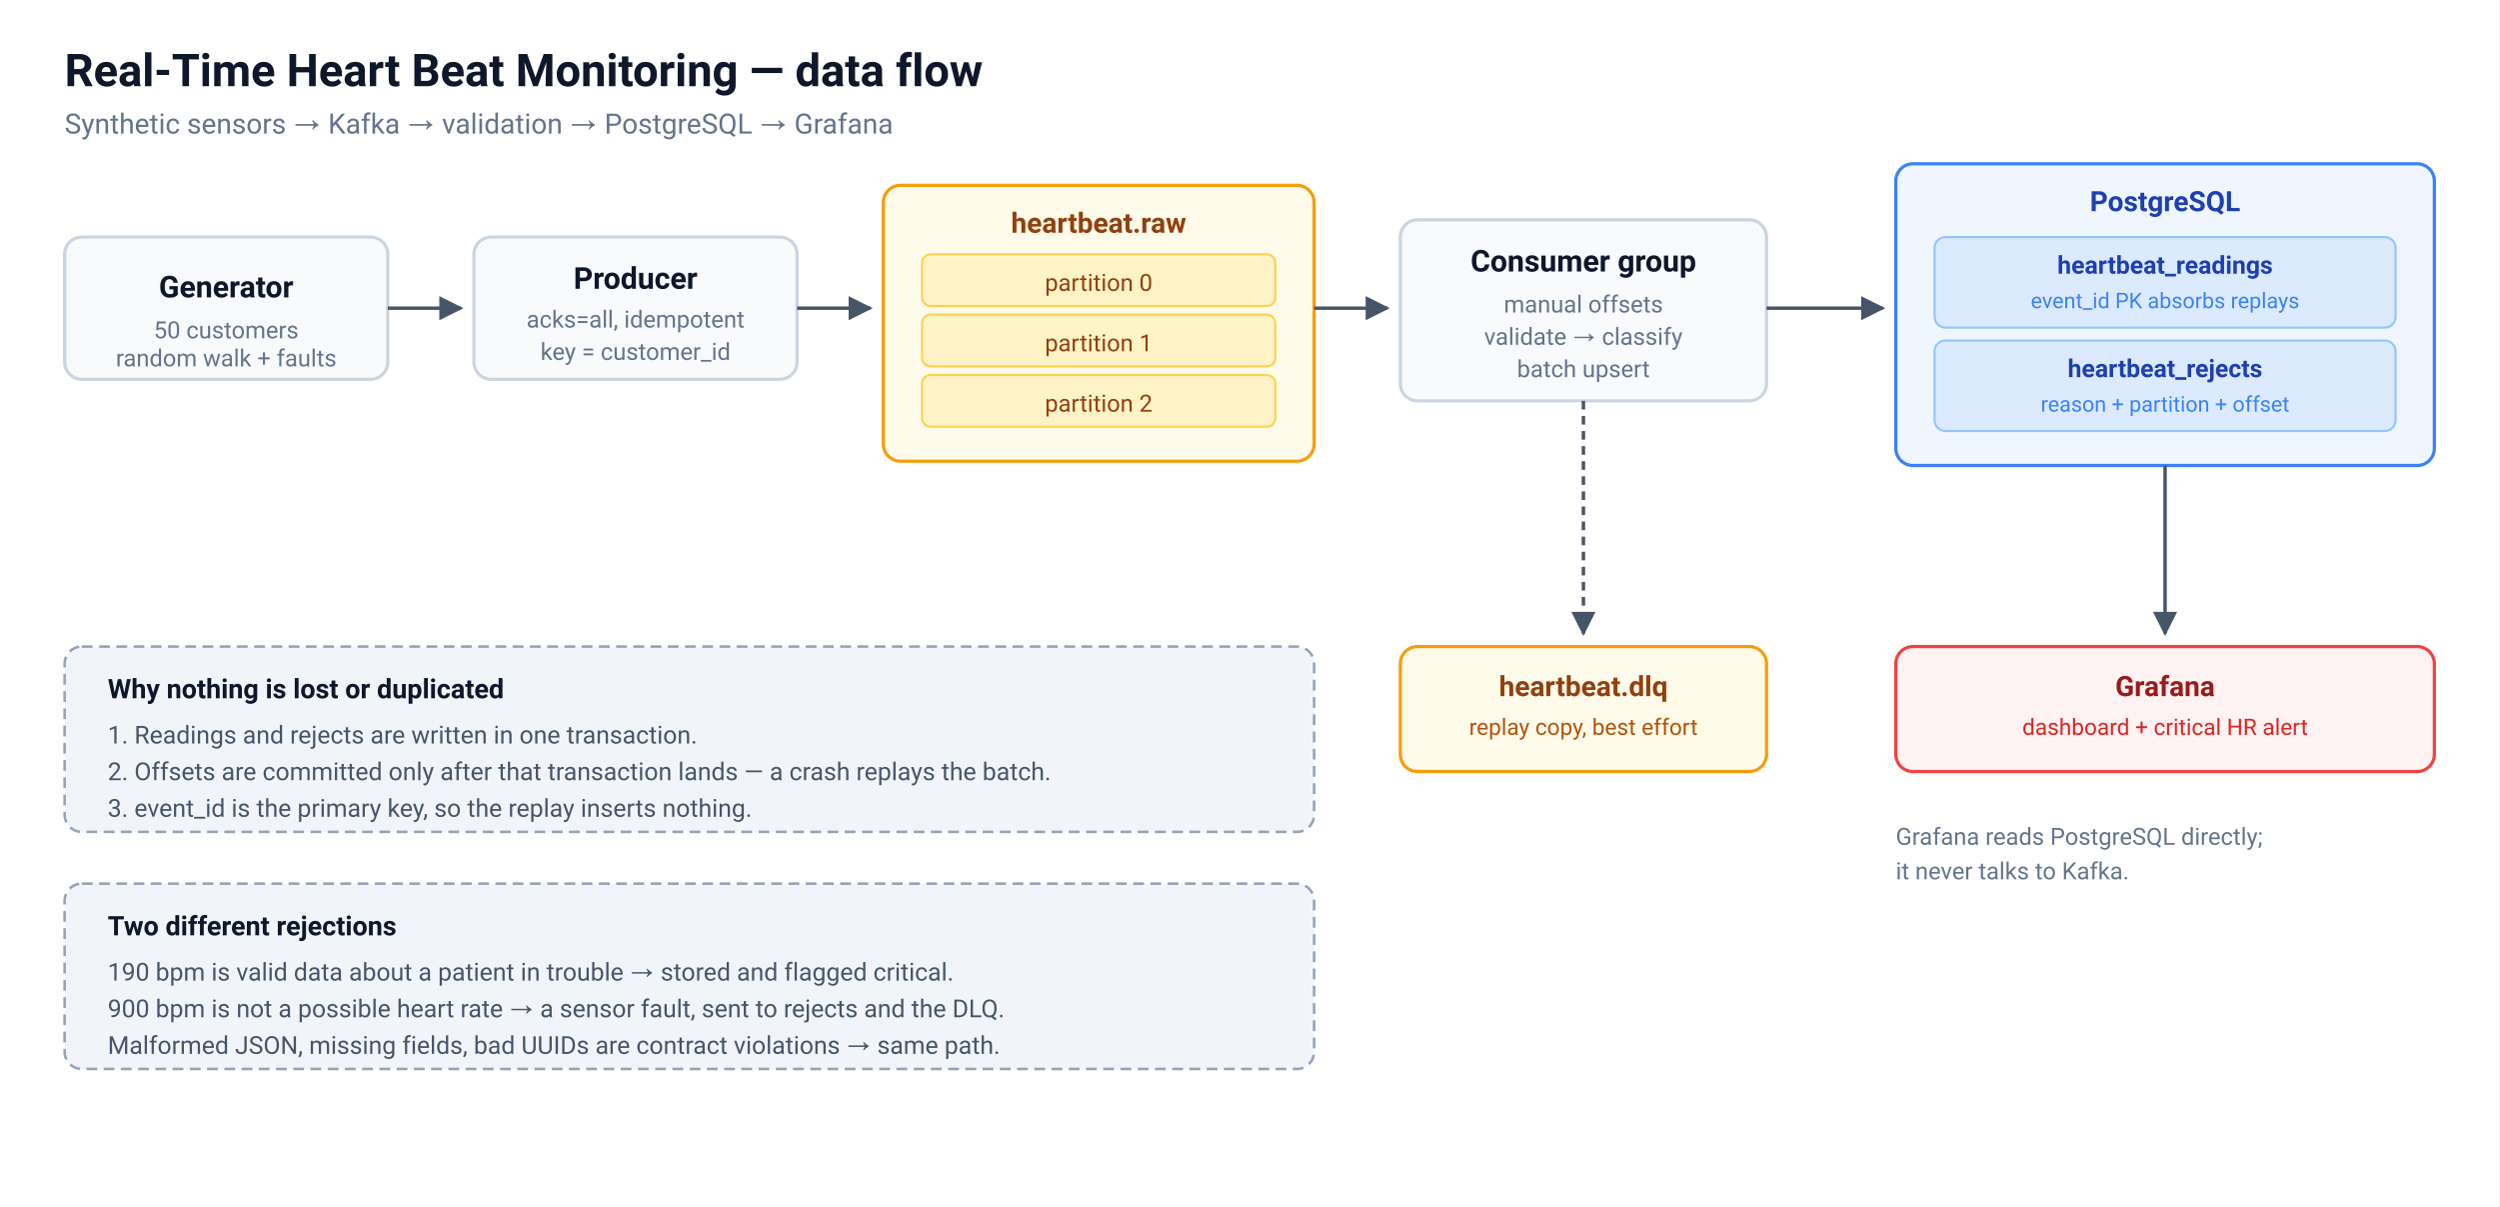
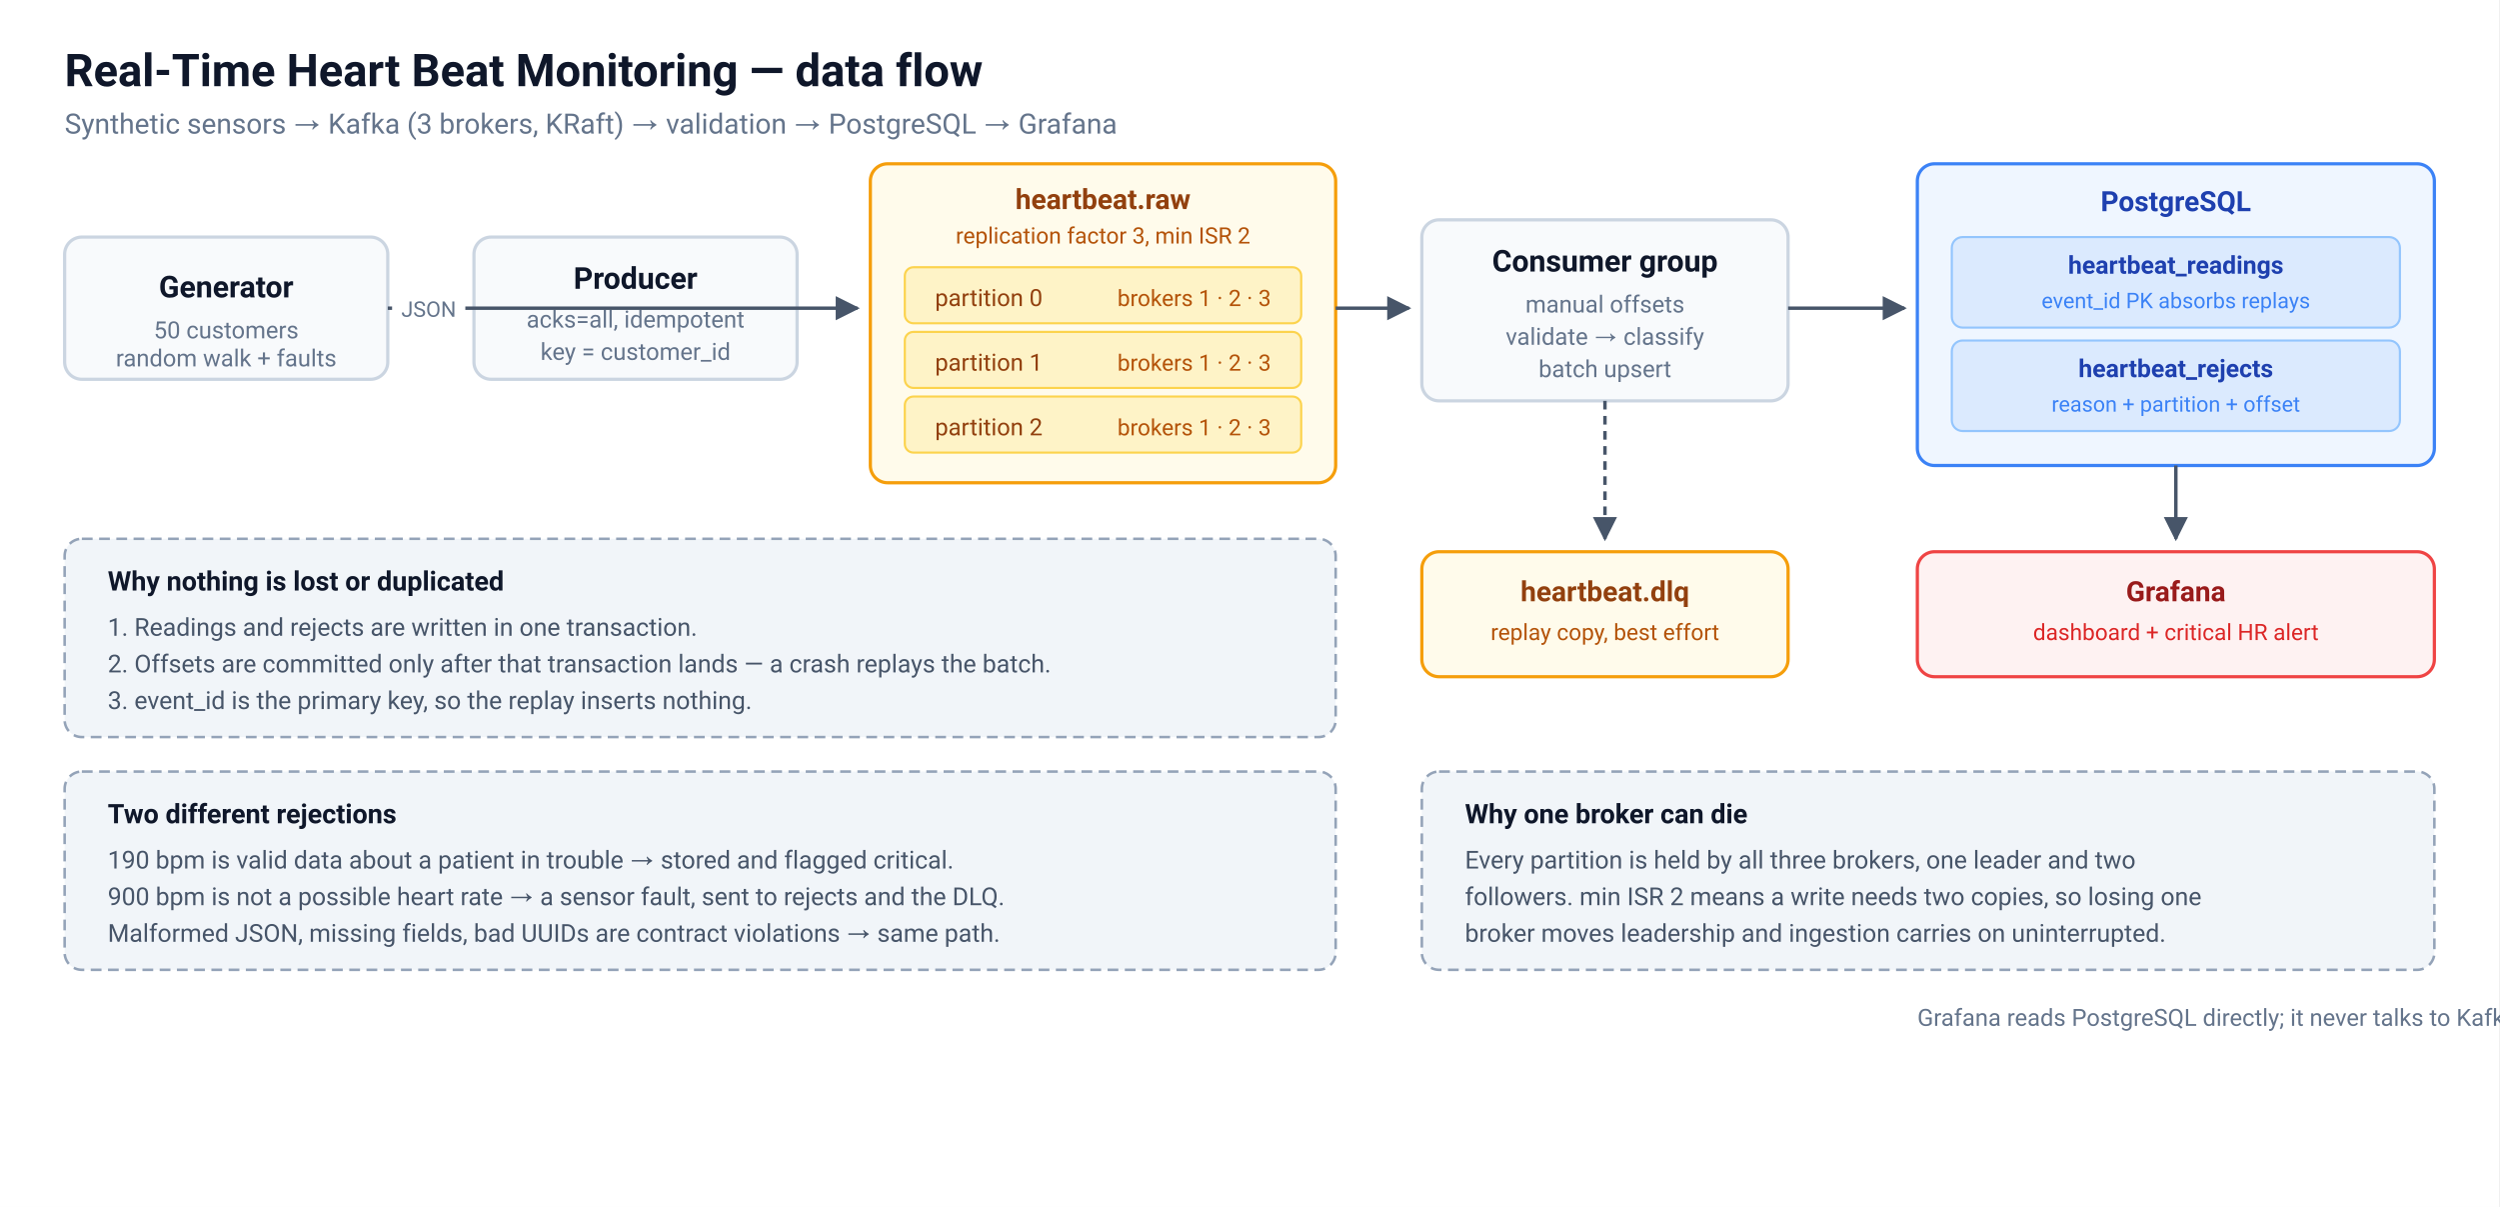
<svg xmlns="http://www.w3.org/2000/svg" viewBox="0 0 1160 560" width="1160" height="560" font-family="ui-sans-serif, system-ui, -apple-system, Segoe UI, Roboto, Helvetica, Arial, sans-serif">
  <defs>
    <marker id="arrow" viewBox="0 0 10 10" refX="9" refY="5" markerWidth="7" markerHeight="7" orient="auto-start-reverse">
      <path d="M 0 0 L 10 5 L 0 10 z" fill="#475569" />
    </marker>
  </defs>
  <rect width="1160" height="560" fill="#ffffff" />
  <text x="30" y="40" font-size="21" font-weight="600" fill="#0f172a">Real-Time Heart Beat Monitoring — data flow</text>
-   <text x="30" y="62" font-size="13" fill="#64748b">Synthetic sensors → Kafka → validation → PostgreSQL → Grafana</text>
+   <text x="30" y="62" font-size="13" fill="#64748b">Synthetic sensors → Kafka (3 brokers, KRaft) → validation → PostgreSQL → Grafana</text>
  <rect x="30" y="110" width="150" height="66" rx="8" fill="#f8fafc" stroke="#cbd5e1" stroke-width="1.5" />
  <text x="105" y="138" font-size="14" font-weight="600" fill="#0f172a" text-anchor="middle">Generator</text>
  <text x="105" y="157" font-size="11" fill="#64748b" text-anchor="middle">50 customers</text>
  <text x="105" y="170" font-size="11" fill="#64748b" text-anchor="middle">random walk + faults</text>
  <rect x="220" y="110" width="150" height="66" rx="8" fill="#f8fafc" stroke="#cbd5e1" stroke-width="1.5" />
  <text x="295" y="134" font-size="14" font-weight="600" fill="#0f172a" text-anchor="middle">Producer</text>
  <text x="295" y="152" font-size="11" fill="#64748b" text-anchor="middle">acks=all, idempotent</text>
  <text x="295" y="167" font-size="11" fill="#64748b" text-anchor="middle">key = customer_id</text>
-   <rect x="410" y="86" width="200" height="128" rx="8" fill="#fffbeb" stroke="#f59e0b" stroke-width="1.5" />
-   <text x="510" y="108" font-size="13" font-weight="600" fill="#92400e" text-anchor="middle">heartbeat.raw</text>
-   <rect x="428" y="118" width="164" height="24" rx="4" fill="#fef3c7" stroke="#fcd34d" />
-   <text x="510" y="135" font-size="11" fill="#92400e" text-anchor="middle">partition 0</text>
-   <rect x="428" y="146" width="164" height="24" rx="4" fill="#fef3c7" stroke="#fcd34d" />
-   <text x="510" y="163" font-size="11" fill="#92400e" text-anchor="middle">partition 1</text>
-   <rect x="428" y="174" width="164" height="24" rx="4" fill="#fef3c7" stroke="#fcd34d" />
-   <text x="510" y="191" font-size="11" fill="#92400e" text-anchor="middle">partition 2</text>
-   <rect x="650" y="102" width="170" height="84" rx="8" fill="#f8fafc" stroke="#cbd5e1" stroke-width="1.5" />
-   <text x="735" y="126" font-size="14" font-weight="600" fill="#0f172a" text-anchor="middle">Consumer group</text>
-   <text x="735" y="145" font-size="11" fill="#64748b" text-anchor="middle">manual offsets</text>
-   <text x="735" y="160" font-size="11" fill="#64748b" text-anchor="middle">validate → classify</text>
-   <text x="735" y="175" font-size="11" fill="#64748b" text-anchor="middle">batch upsert</text>
-   <rect x="880" y="76" width="250" height="140" rx="8" fill="#eff6ff" stroke="#3b82f6" stroke-width="1.5" />
-   <text x="1005" y="98" font-size="13" font-weight="600" fill="#1e40af" text-anchor="middle">PostgreSQL</text>
-   <rect x="898" y="110" width="214" height="42" rx="5" fill="#dbeafe" stroke="#93c5fd" />
-   <text x="1005" y="127" font-size="11.5" font-weight="600" fill="#1e40af" text-anchor="middle">heartbeat_readings</text>
-   <text x="1005" y="143" font-size="10" fill="#3b82f6" text-anchor="middle">event_id PK absorbs replays</text>
-   <rect x="898" y="158" width="214" height="42" rx="5" fill="#dbeafe" stroke="#93c5fd" />
-   <text x="1005" y="175" font-size="11.5" font-weight="600" fill="#1e40af" text-anchor="middle">heartbeat_rejects</text>
-   <text x="1005" y="191" font-size="10" fill="#3b82f6" text-anchor="middle">reason + partition + offset</text>
-   <rect x="650" y="300" width="170" height="58" rx="8" fill="#fffbeb" stroke="#f59e0b" stroke-width="1.5" />
-   <text x="735" y="323" font-size="13" font-weight="600" fill="#92400e" text-anchor="middle">heartbeat.dlq</text>
-   <text x="735" y="341" font-size="10.5" fill="#b45309" text-anchor="middle">replay copy, best effort</text>
-   <rect x="880" y="300" width="250" height="58" rx="8" fill="#fef2f2" stroke="#ef4444" stroke-width="1.5" />
-   <text x="1005" y="323" font-size="13" font-weight="600" fill="#991b1b" text-anchor="middle">Grafana</text>
-   <text x="1005" y="341" font-size="10.5" fill="#dc2626" text-anchor="middle">dashboard + critical HR alert</text>
-   <line x1="180" y1="143" x2="214" y2="143" stroke="#475569" stroke-width="1.6" marker-end="url(#arrow)" />
-   <line x1="370" y1="143" x2="404" y2="143" stroke="#475569" stroke-width="1.6" marker-end="url(#arrow)" />
-   <line x1="610" y1="143" x2="644" y2="143" stroke="#475569" stroke-width="1.6" marker-end="url(#arrow)" />
-   <line x1="820" y1="143" x2="874" y2="143" stroke="#475569" stroke-width="1.6" marker-end="url(#arrow)" />
-   <line x1="735" y1="186" x2="735" y2="294" stroke="#475569" stroke-width="1.6" stroke-dasharray="4 3" marker-end="url(#arrow)" />
-   <line x1="1005" y1="216" x2="1005" y2="294" stroke="#475569" stroke-width="1.6" marker-end="url(#arrow)" />
-   <rect x="30" y="300" width="580" height="86" rx="8" fill="#f1f5f9" stroke="#94a3b8" stroke-width="1.2" stroke-dasharray="5 3" />
-   <text x="50" y="324" font-size="12.5" font-weight="600" fill="#0f172a">Why nothing is lost or duplicated</text>
-   <text x="50" y="345" font-size="11.5" fill="#475569">1.  Readings and rejects are written in one transaction.</text>
-   <text x="50" y="362" font-size="11.5" fill="#475569">2.  Offsets are committed only after that transaction lands — a crash replays the batch.</text>
-   <text x="50" y="379" font-size="11.5" fill="#475569">3.  event_id is the primary key, so the replay inserts nothing.</text>
-   <rect x="30" y="410" width="580" height="86" rx="8" fill="#f1f5f9" stroke="#94a3b8" stroke-width="1.2" stroke-dasharray="5 3" />
-   <text x="50" y="434" font-size="12.5" font-weight="600" fill="#0f172a">Two different rejections</text>
-   <text x="50" y="455" font-size="11.5" fill="#475569">190 bpm is valid data about a patient in trouble → stored and flagged critical.</text>
-   <text x="50" y="472" font-size="11.5" fill="#475569">900 bpm is not a possible heart rate → a sensor fault, sent to rejects and the DLQ.</text>
-   <text x="50" y="489" font-size="11.5" fill="#475569">Malformed JSON, missing fields, bad UUIDs are contract violations → same path.</text>
-   <text x="880" y="392" font-size="11" fill="#64748b">Grafana reads PostgreSQL directly;</text>
-   <text x="880" y="408" font-size="11" fill="#64748b">it never talks to Kafka.</text>
+   <rect x="404" y="76" width="216" height="148" rx="8" fill="#fffbeb" stroke="#f59e0b" stroke-width="1.5" />
+   <text x="512" y="97" font-size="13" font-weight="600" fill="#92400e" text-anchor="middle">heartbeat.raw</text>
+   <text x="512" y="113" font-size="10.5" fill="#b45309" text-anchor="middle">replication factor 3, min ISR 2</text>
+   <rect x="420" y="124" width="184" height="26" rx="4" fill="#fef3c7" stroke="#fcd34d" />
+   <text x="434" y="142" font-size="11" fill="#92400e">partition 0</text>
+   <text x="590" y="142" font-size="10.5" fill="#b45309" text-anchor="end">brokers 1 · 2 · 3</text>
+   <rect x="420" y="154" width="184" height="26" rx="4" fill="#fef3c7" stroke="#fcd34d" />
+   <text x="434" y="172" font-size="11" fill="#92400e">partition 1</text>
+   <text x="590" y="172" font-size="10.5" fill="#b45309" text-anchor="end">brokers 1 · 2 · 3</text>
+   <rect x="420" y="184" width="184" height="26" rx="4" fill="#fef3c7" stroke="#fcd34d" />
+   <text x="434" y="202" font-size="11" fill="#92400e">partition 2</text>
+   <text x="590" y="202" font-size="10.5" fill="#b45309" text-anchor="end">brokers 1 · 2 · 3</text>
+   <rect x="660" y="102" width="170" height="84" rx="8" fill="#f8fafc" stroke="#cbd5e1" stroke-width="1.5" />
+   <text x="745" y="126" font-size="14" font-weight="600" fill="#0f172a" text-anchor="middle">Consumer group</text>
+   <text x="745" y="145" font-size="11" fill="#64748b" text-anchor="middle">manual offsets</text>
+   <text x="745" y="160" font-size="11" fill="#64748b" text-anchor="middle">validate → classify</text>
+   <text x="745" y="175" font-size="11" fill="#64748b" text-anchor="middle">batch upsert</text>
+   <rect x="890" y="76" width="240" height="140" rx="8" fill="#eff6ff" stroke="#3b82f6" stroke-width="1.5" />
+   <text x="1010" y="98" font-size="13" font-weight="600" fill="#1e40af" text-anchor="middle">PostgreSQL</text>
+   <rect x="906" y="110" width="208" height="42" rx="5" fill="#dbeafe" stroke="#93c5fd" />
+   <text x="1010" y="127" font-size="11.5" font-weight="600" fill="#1e40af" text-anchor="middle">heartbeat_readings</text>
+   <text x="1010" y="143" font-size="10" fill="#3b82f6" text-anchor="middle">event_id PK absorbs replays</text>
+   <rect x="906" y="158" width="208" height="42" rx="5" fill="#dbeafe" stroke="#93c5fd" />
+   <text x="1010" y="175" font-size="11.5" font-weight="600" fill="#1e40af" text-anchor="middle">heartbeat_rejects</text>
+   <text x="1010" y="191" font-size="10" fill="#3b82f6" text-anchor="middle">reason + partition + offset</text>
+   <rect x="660" y="256" width="170" height="58" rx="8" fill="#fffbeb" stroke="#f59e0b" stroke-width="1.5" />
+   <text x="745" y="279" font-size="13" font-weight="600" fill="#92400e" text-anchor="middle">heartbeat.dlq</text>
+   <text x="745" y="297" font-size="10.5" fill="#b45309" text-anchor="middle">replay copy, best effort</text>
+   <rect x="890" y="256" width="240" height="58" rx="8" fill="#fef2f2" stroke="#ef4444" stroke-width="1.5" />
+   <text x="1010" y="279" font-size="13" font-weight="600" fill="#991b1b" text-anchor="middle">Grafana</text>
+   <text x="1010" y="297" font-size="10.5" fill="#dc2626" text-anchor="middle">dashboard + critical HR alert</text>
+   <line x1="180" y1="143" x2="398" y2="143" stroke="#475569" stroke-width="1.6" marker-end="url(#arrow)" />
+   <line x1="620" y1="143" x2="654" y2="143" stroke="#475569" stroke-width="1.6" marker-end="url(#arrow)" />
+   <line x1="830" y1="143" x2="884" y2="143" stroke="#475569" stroke-width="1.6" marker-end="url(#arrow)" />
+   <line x1="745" y1="186" x2="745" y2="250" stroke="#475569" stroke-width="1.6" stroke-dasharray="4 3" marker-end="url(#arrow)" />
+   <line x1="1010" y1="216" x2="1010" y2="250" stroke="#475569" stroke-width="1.6" marker-end="url(#arrow)" />
+   <rect x="182" y="134" width="34" height="18" fill="#ffffff" />
+   <text x="199" y="147" font-size="10" fill="#64748b" text-anchor="middle">JSON</text>
+   <rect x="30" y="250" width="590" height="92" rx="8" fill="#f1f5f9" stroke="#94a3b8" stroke-width="1.2" stroke-dasharray="5 3" />
+   <text x="50" y="274" font-size="12.5" font-weight="600" fill="#0f172a">Why nothing is lost or duplicated</text>
+   <text x="50" y="295" font-size="11.5" fill="#475569">1.  Readings and rejects are written in one transaction.</text>
+   <text x="50" y="312" font-size="11.5" fill="#475569">2.  Offsets are committed only after that transaction lands — a crash replays the batch.</text>
+   <text x="50" y="329" font-size="11.5" fill="#475569">3.  event_id is the primary key, so the replay inserts nothing.</text>
+   <rect x="30" y="358" width="590" height="92" rx="8" fill="#f1f5f9" stroke="#94a3b8" stroke-width="1.2" stroke-dasharray="5 3" />
+   <text x="50" y="382" font-size="12.5" font-weight="600" fill="#0f172a">Two different rejections</text>
+   <text x="50" y="403" font-size="11.5" fill="#475569">190 bpm is valid data about a patient in trouble → stored and flagged critical.</text>
+   <text x="50" y="420" font-size="11.5" fill="#475569">900 bpm is not a possible heart rate → a sensor fault, sent to rejects and the DLQ.</text>
+   <text x="50" y="437" font-size="11.5" fill="#475569">Malformed JSON, missing fields, bad UUIDs are contract violations → same path.</text>
+   <rect x="660" y="358" width="470" height="92" rx="8" fill="#f1f5f9" stroke="#94a3b8" stroke-width="1.2" stroke-dasharray="5 3" />
+   <text x="680" y="382" font-size="12.5" font-weight="600" fill="#0f172a">Why one broker can die</text>
+   <text x="680" y="403" font-size="11.5" fill="#475569">Every partition is held by all three brokers, one leader and two</text>
+   <text x="680" y="420" font-size="11.5" fill="#475569">followers. min ISR 2 means a write needs two copies, so losing one</text>
+   <text x="680" y="437" font-size="11.5" fill="#475569">broker moves leadership and ingestion carries on uninterrupted.</text>
+   <text x="890" y="476" font-size="11" fill="#64748b">Grafana reads PostgreSQL directly; it never talks to Kafka.</text>
</svg>
